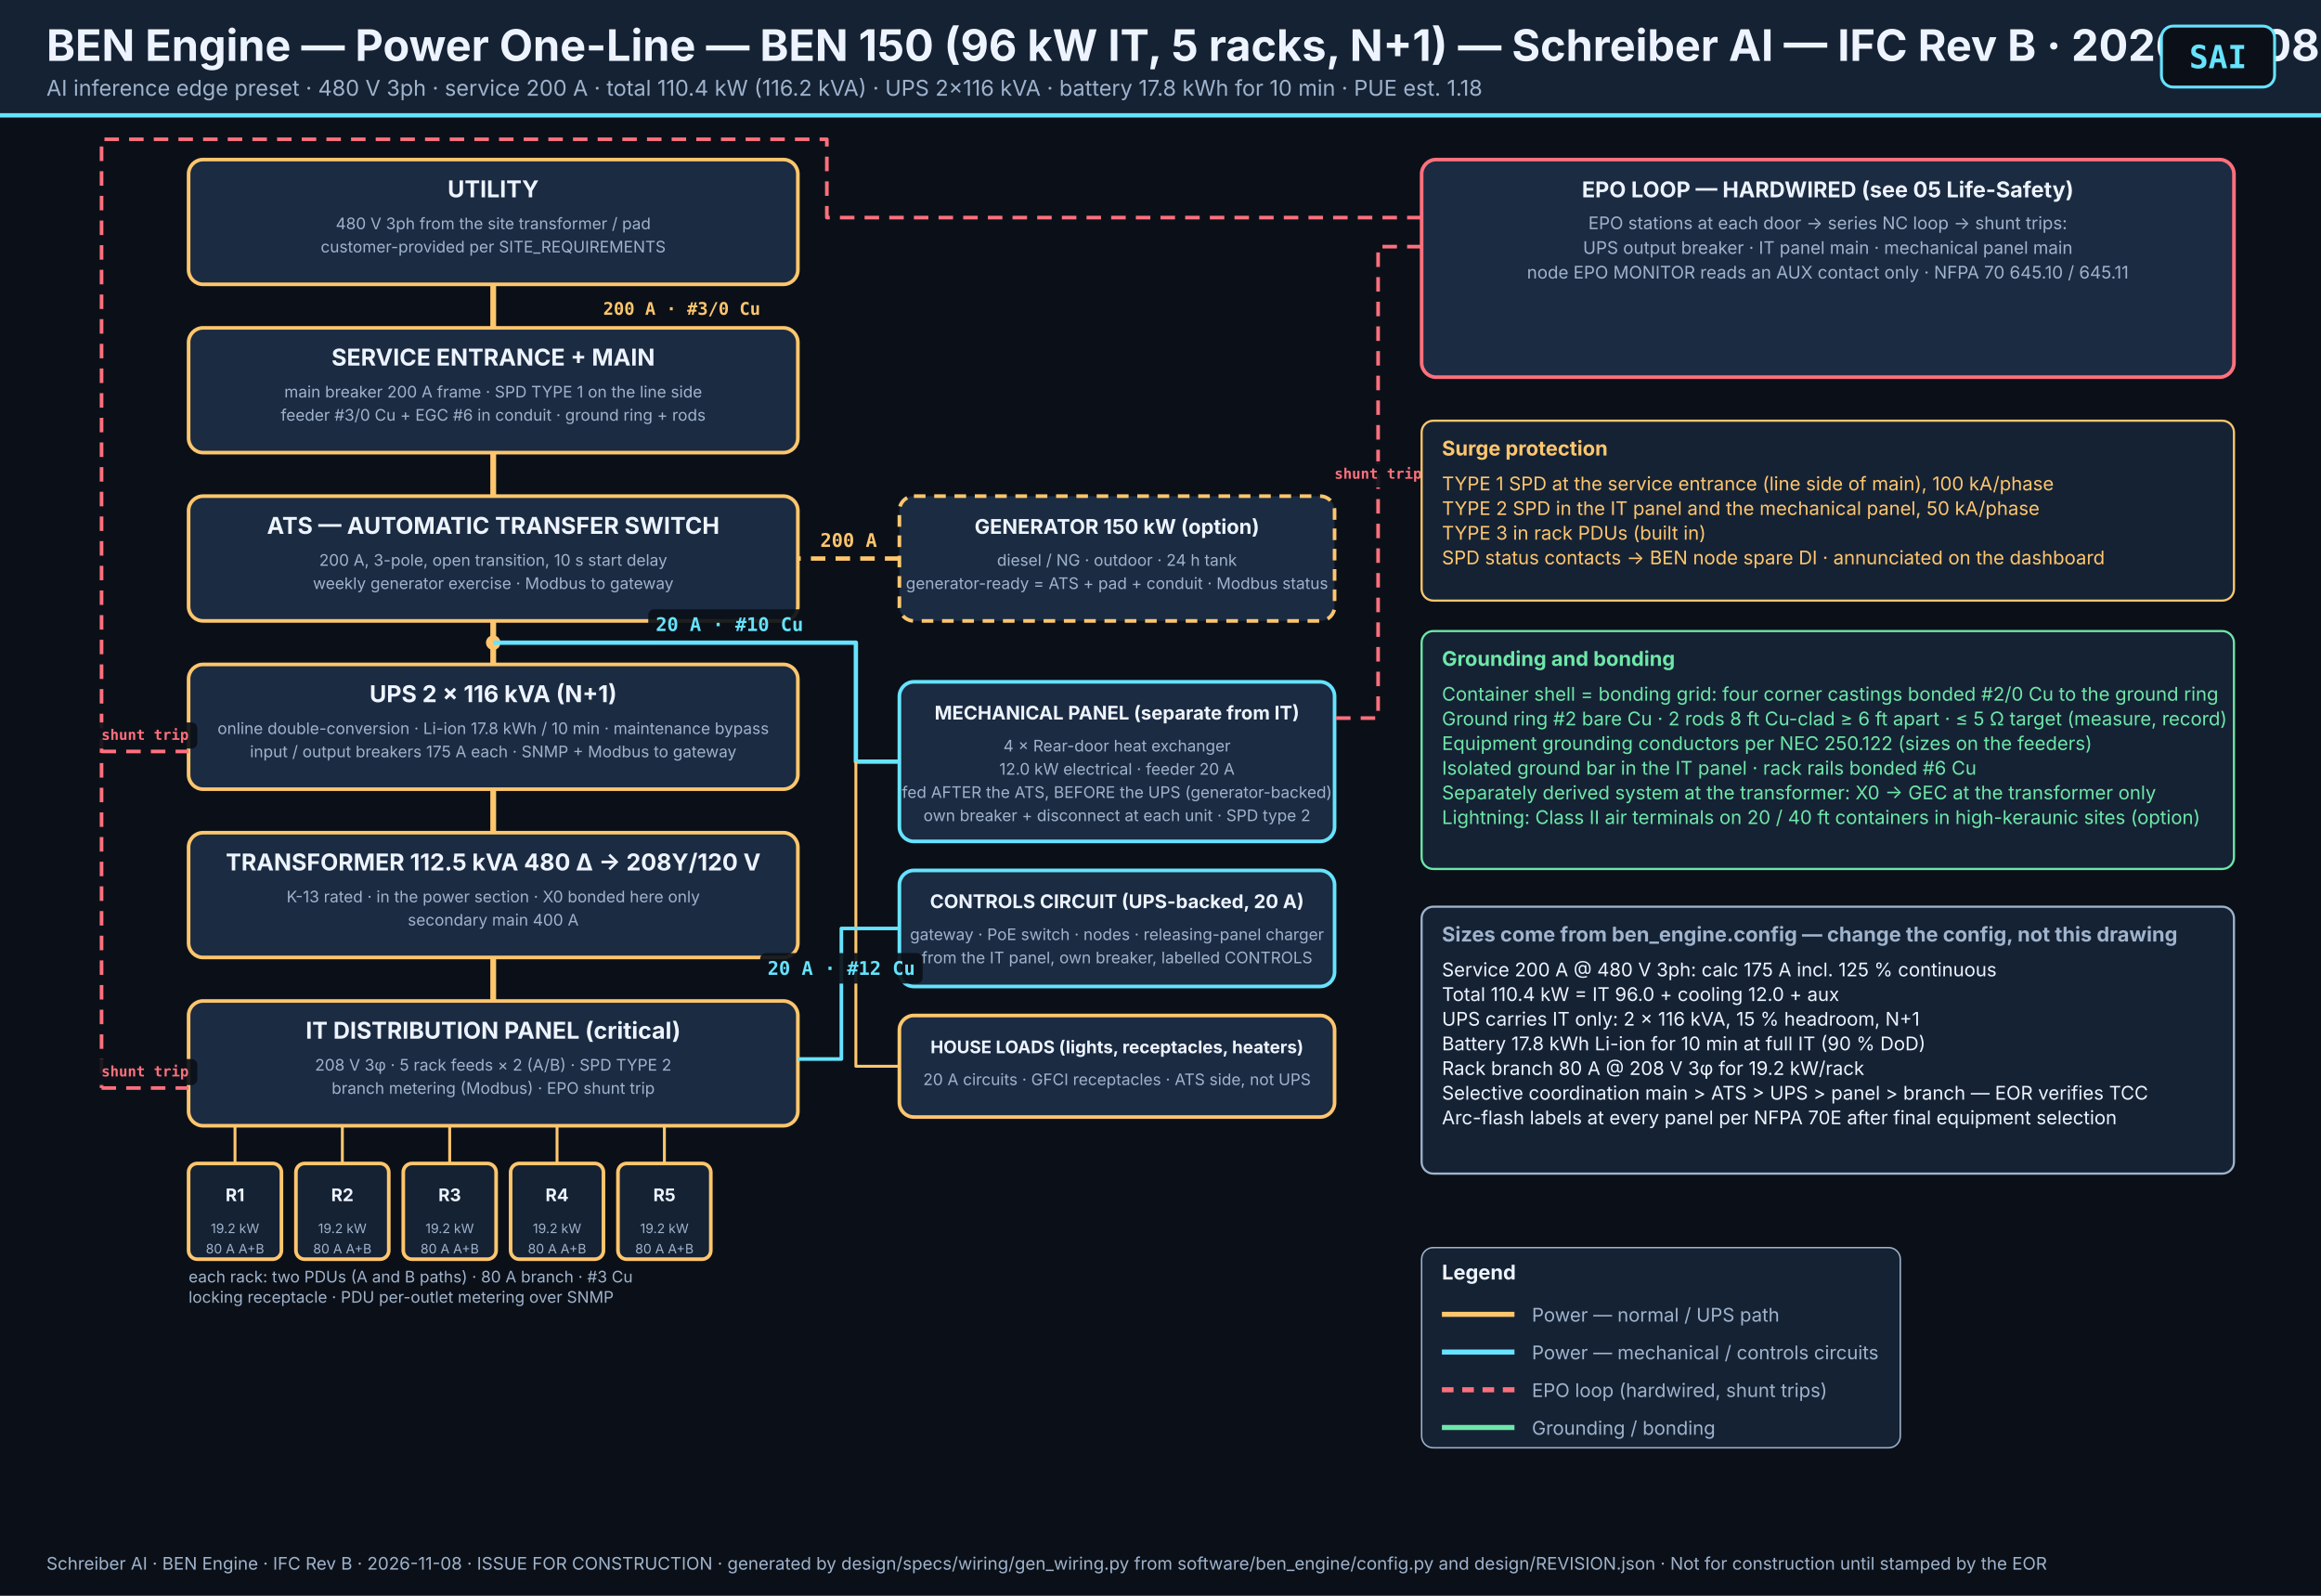
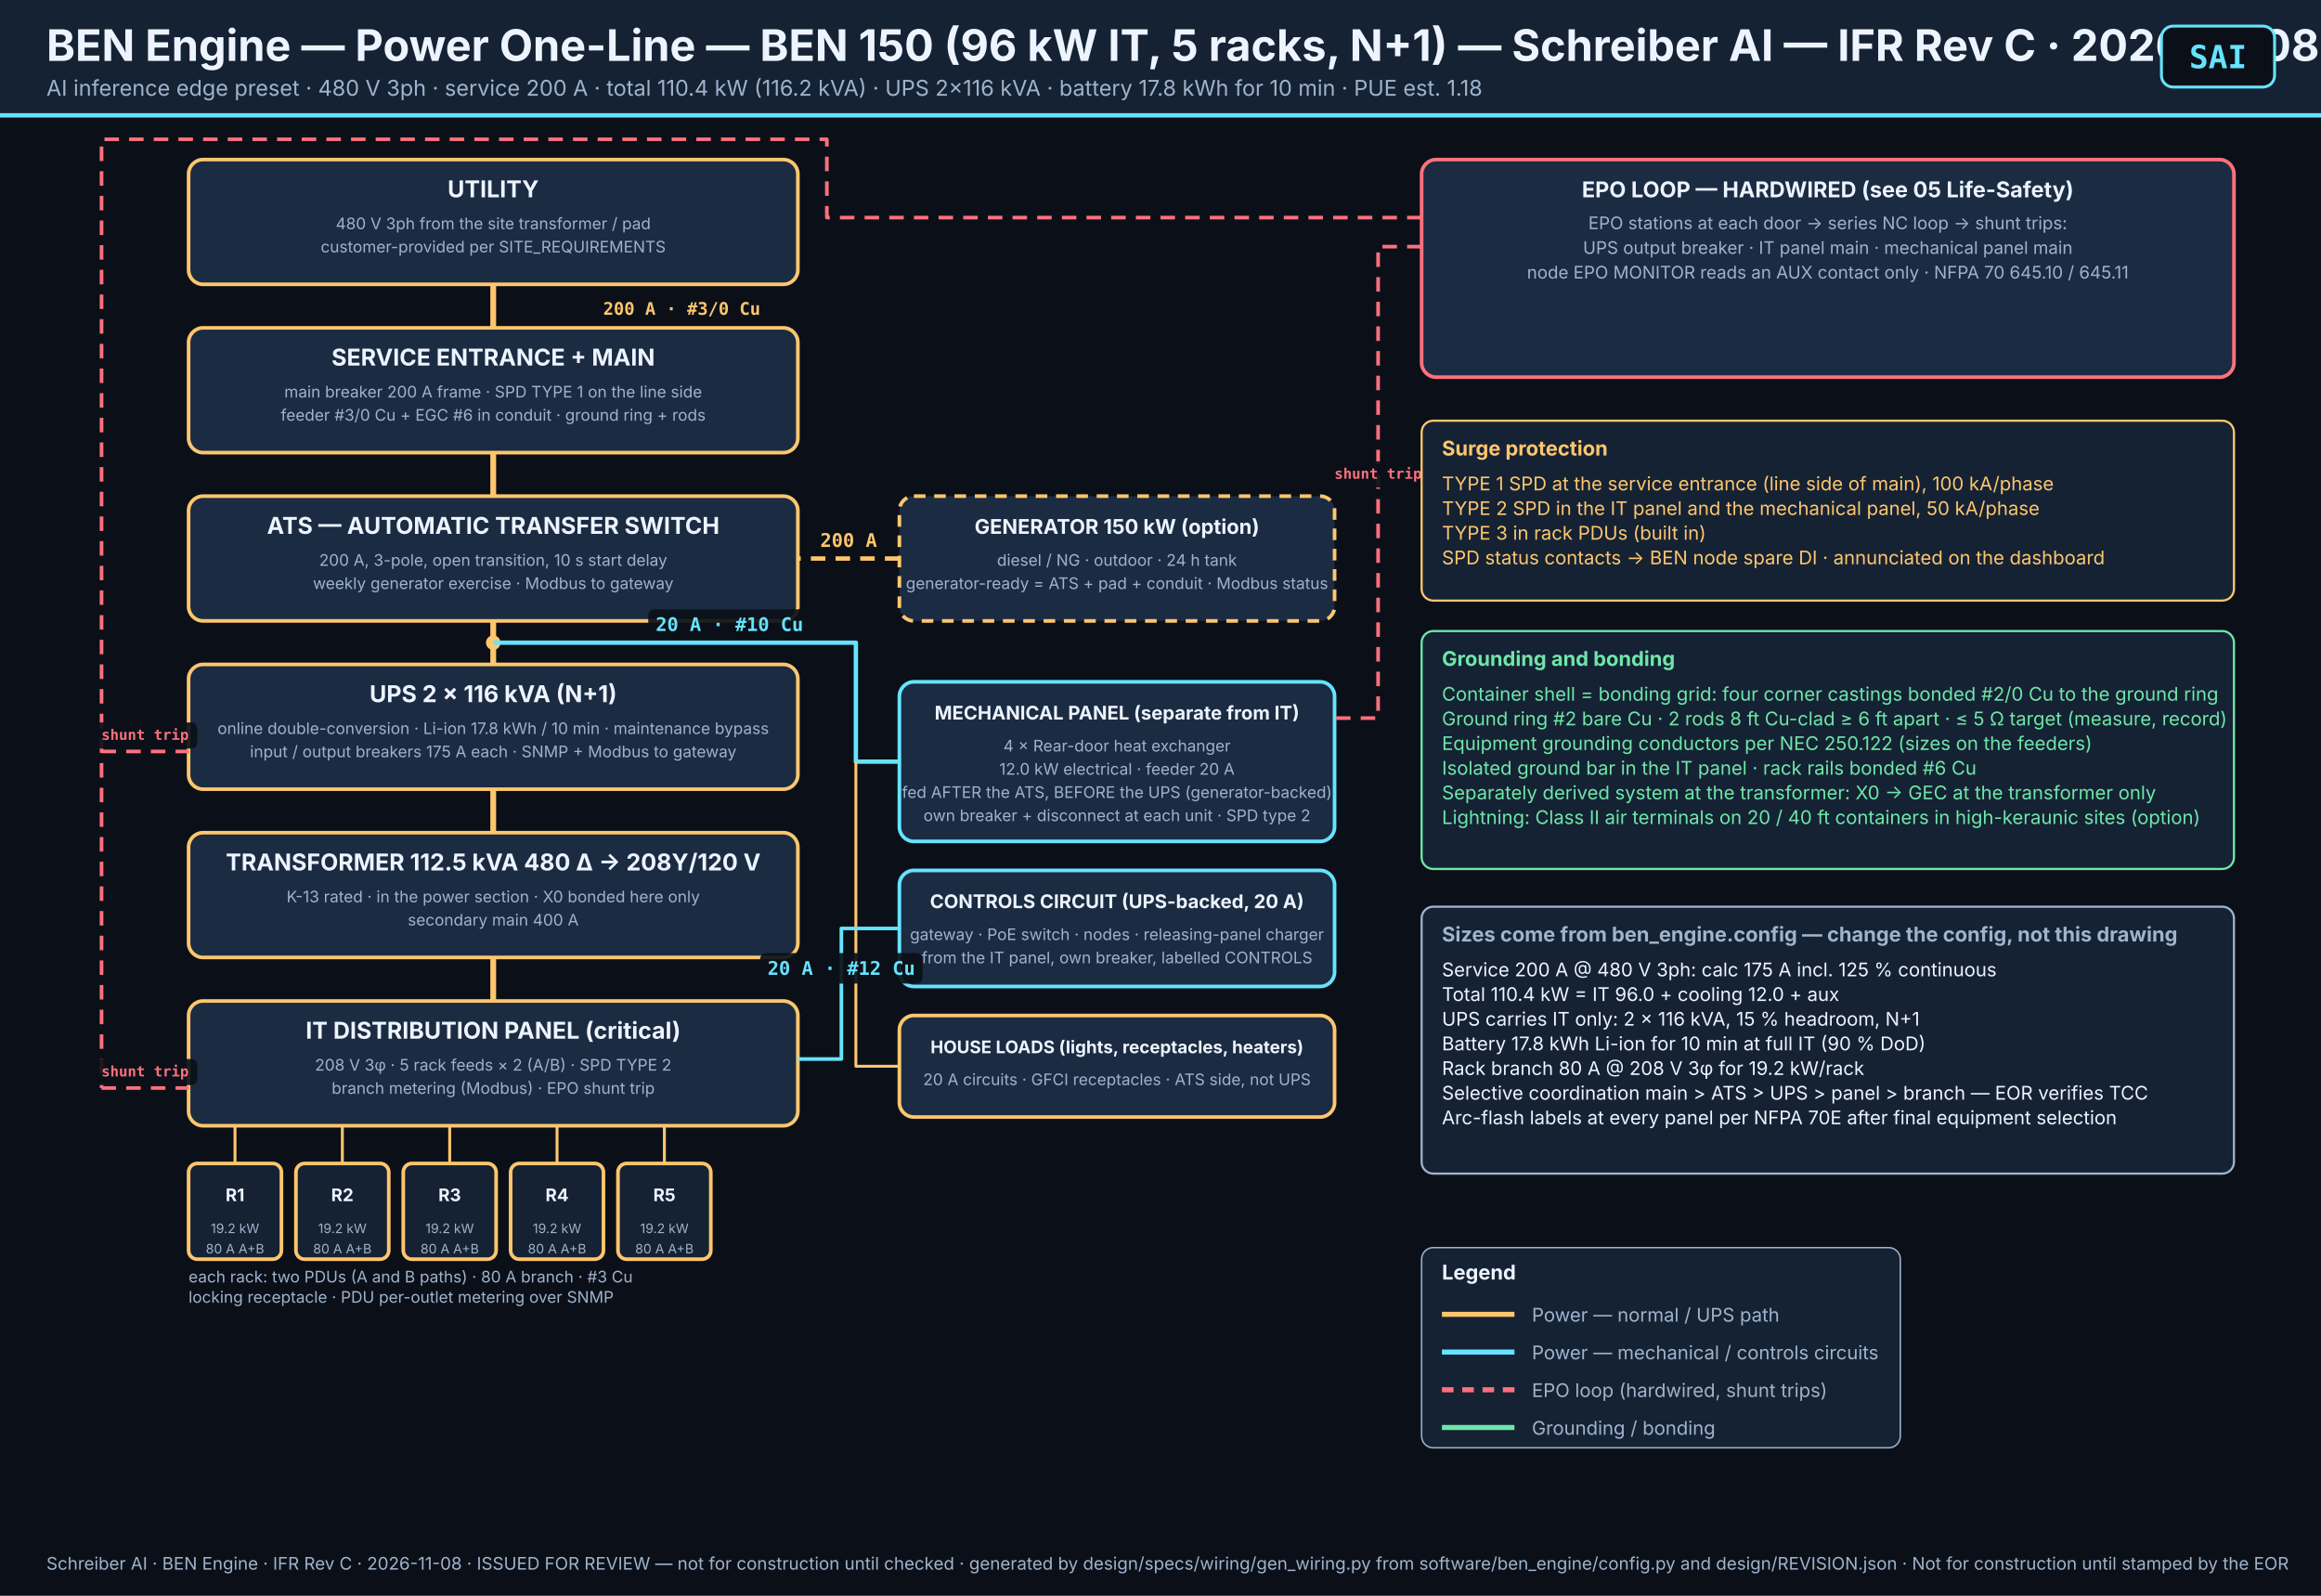
<svg xmlns="http://www.w3.org/2000/svg" viewBox="0 0 1600 1100" width="1600" height="1100" role="img" aria-label="03_power_one_line_ben150.svg">
  <defs>
    <marker id="arr-66E3FF" viewBox="0 0 10 10" refX="9" refY="5" markerWidth="7" markerHeight="7" orient="auto-start-reverse">
      <path d="M0,0 L10,5 L0,10 z" fill="#66E3FF" />
    </marker>
    <marker id="arr-FFC66D" viewBox="0 0 10 10" refX="9" refY="5" markerWidth="7" markerHeight="7" orient="auto-start-reverse">
      <path d="M0,0 L10,5 L0,10 z" fill="#FFC66D" />
    </marker>
    <marker id="arr-FF707D" viewBox="0 0 10 10" refX="9" refY="5" markerWidth="7" markerHeight="7" orient="auto-start-reverse">
      <path d="M0,0 L10,5 L0,10 z" fill="#FF707D" />
    </marker>
    <marker id="arr-6EE7A8" viewBox="0 0 10 10" refX="9" refY="5" markerWidth="7" markerHeight="7" orient="auto-start-reverse">
      <path d="M0,0 L10,5 L0,10 z" fill="#6EE7A8" />
    </marker>
    <marker id="arr-9FB3CC" viewBox="0 0 10 10" refX="9" refY="5" markerWidth="7" markerHeight="7" orient="auto-start-reverse">
      <path d="M0,0 L10,5 L0,10 z" fill="#9FB3CC" />
    </marker>
  </defs>
  <rect width="1600" height="1100" fill="#0B1018" />
  <rect x="0" y="0" width="1600" height="78" fill="#152234" />
  <rect x="0" y="78" width="1600" height="3" fill="#66E3FF" />
-   <text x="32" y="42" font-family="'Inter','Segoe UI',system-ui,sans-serif" font-size="30" font-weight="700" fill="#EDF4FF" text-anchor="start">BEN Engine — Power One-Line — BEN 150 (96 kW IT, 5 racks, N+1) — Schreiber AI — IFC Rev B · 2026-11-08</text>
+   <text x="32" y="42" font-family="'Inter','Segoe UI',system-ui,sans-serif" font-size="30" font-weight="700" fill="#EDF4FF" text-anchor="start">BEN Engine — Power One-Line — BEN 150 (96 kW IT, 5 racks, N+1) — Schreiber AI — IFR Rev C · 2026-11-08</text>
  <text x="32" y="66" font-family="'Inter','Segoe UI',system-ui,sans-serif" font-size="15" font-weight="400" fill="#9FB3CC" text-anchor="start">AI inference edge preset · 480 V 3ph · service 200 A · total 110.4 kW (116.2 kVA) · UPS 2×116 kVA · battery 17.8 kWh for 10 min · PUE est. 1.18</text>
  <rect x="1490" y="18" width="78" height="42" rx="8" fill="#0B1018" stroke="#66E3FF" stroke-width="2" />
  <text x="1529" y="47" font-family="'JetBrains Mono',Consolas,monospace" font-size="22" font-weight="800" fill="#66E3FF" text-anchor="middle">SAI</text>
  <rect x="130" y="110" width="420" height="86" rx="10" fill="#1B2B42" stroke="#FFC66D" stroke-width="2.5" />
  <text x="340.0" y="136" font-family="'Inter','Segoe UI',system-ui,sans-serif" font-size="16" font-weight="700" fill="#EDF4FF" text-anchor="middle">UTILITY</text>
  <text x="340.0" y="158" font-family="'Inter','Segoe UI',system-ui,sans-serif" font-size="11" font-weight="400" fill="#9FB3CC" text-anchor="middle">480 V 3ph from the site transformer / pad</text>
  <text x="340.0" y="174" font-family="'Inter','Segoe UI',system-ui,sans-serif" font-size="11" font-weight="400" fill="#9FB3CC" text-anchor="middle">customer-provided per SITE_REQUIREMENTS</text>
  <rect x="130" y="226" width="420" height="86" rx="10" fill="#1B2B42" stroke="#FFC66D" stroke-width="2.5" />
  <text x="340.0" y="252" font-family="'Inter','Segoe UI',system-ui,sans-serif" font-size="16" font-weight="700" fill="#EDF4FF" text-anchor="middle">SERVICE ENTRANCE + MAIN</text>
  <text x="340.0" y="274" font-family="'Inter','Segoe UI',system-ui,sans-serif" font-size="11" font-weight="400" fill="#9FB3CC" text-anchor="middle">main breaker 200 A frame · SPD TYPE 1 on the line side</text>
  <text x="340.0" y="290" font-family="'Inter','Segoe UI',system-ui,sans-serif" font-size="11" font-weight="400" fill="#9FB3CC" text-anchor="middle">feeder #3/0 Cu + EGC #6 in conduit · ground ring + rods</text>
  <rect x="130" y="342" width="420" height="86" rx="10" fill="#1B2B42" stroke="#FFC66D" stroke-width="2.5" />
  <text x="340.0" y="368" font-family="'Inter','Segoe UI',system-ui,sans-serif" font-size="16" font-weight="700" fill="#EDF4FF" text-anchor="middle">ATS — AUTOMATIC TRANSFER SWITCH</text>
  <text x="340.0" y="390" font-family="'Inter','Segoe UI',system-ui,sans-serif" font-size="11" font-weight="400" fill="#9FB3CC" text-anchor="middle">200 A, 3-pole, open transition, 10 s start delay</text>
  <text x="340.0" y="406" font-family="'Inter','Segoe UI',system-ui,sans-serif" font-size="11" font-weight="400" fill="#9FB3CC" text-anchor="middle">weekly generator exercise · Modbus to gateway</text>
  <rect x="130" y="458" width="420" height="86" rx="10" fill="#1B2B42" stroke="#FFC66D" stroke-width="2.5" />
  <text x="340.0" y="484" font-family="'Inter','Segoe UI',system-ui,sans-serif" font-size="16" font-weight="700" fill="#EDF4FF" text-anchor="middle">UPS  2 × 116 kVA  (N+1)</text>
  <text x="340.0" y="506" font-family="'Inter','Segoe UI',system-ui,sans-serif" font-size="11" font-weight="400" fill="#9FB3CC" text-anchor="middle">online double-conversion · Li-ion 17.8 kWh / 10 min · maintenance bypass</text>
  <text x="340.0" y="522" font-family="'Inter','Segoe UI',system-ui,sans-serif" font-size="11" font-weight="400" fill="#9FB3CC" text-anchor="middle">input / output breakers 175 A each · SNMP + Modbus to gateway</text>
  <rect x="130" y="574" width="420" height="86" rx="10" fill="#1B2B42" stroke="#FFC66D" stroke-width="2.5" />
  <text x="340.0" y="600" font-family="'Inter','Segoe UI',system-ui,sans-serif" font-size="16" font-weight="700" fill="#EDF4FF" text-anchor="middle">TRANSFORMER 112.5 kVA  480 Δ → 208Y/120 V</text>
  <text x="340.0" y="622" font-family="'Inter','Segoe UI',system-ui,sans-serif" font-size="11" font-weight="400" fill="#9FB3CC" text-anchor="middle">K-13 rated · in the power section · X0 bonded here only</text>
  <text x="340.0" y="638" font-family="'Inter','Segoe UI',system-ui,sans-serif" font-size="11" font-weight="400" fill="#9FB3CC" text-anchor="middle">secondary main 400 A</text>
  <rect x="130" y="690" width="420" height="86" rx="10" fill="#1B2B42" stroke="#FFC66D" stroke-width="2.5" />
  <text x="340.0" y="716" font-family="'Inter','Segoe UI',system-ui,sans-serif" font-size="16" font-weight="700" fill="#EDF4FF" text-anchor="middle">IT DISTRIBUTION PANEL  (critical)</text>
  <text x="340.0" y="738" font-family="'Inter','Segoe UI',system-ui,sans-serif" font-size="11" font-weight="400" fill="#9FB3CC" text-anchor="middle">208 V 3φ · 5 rack feeds × 2 (A/B) · SPD TYPE 2</text>
  <text x="340.0" y="754" font-family="'Inter','Segoe UI',system-ui,sans-serif" font-size="11" font-weight="400" fill="#9FB3CC" text-anchor="middle">branch metering (Modbus) · EPO shunt trip</text>
  <path d="M340,196 L340,226" fill="none" stroke="#FFC66D" stroke-width="4" stroke-linejoin="round" />
  <path d="M340,312 L340,342" fill="none" stroke="#FFC66D" stroke-width="4" stroke-linejoin="round" />
  <path d="M340,428 L340,458" fill="none" stroke="#FFC66D" stroke-width="4" stroke-linejoin="round" />
  <path d="M340,544 L340,574" fill="none" stroke="#FFC66D" stroke-width="4" stroke-linejoin="round" />
  <path d="M340,660 L340,690" fill="none" stroke="#FFC66D" stroke-width="4" stroke-linejoin="round" />
  <rect x="410.8" y="203" width="118.4" height="20" rx="4" fill="#0B1018" opacity="0.92" />
  <text x="470" y="217" font-family="'JetBrains Mono',Consolas,monospace" font-size="12" font-weight="600" fill="#FFC66D" text-anchor="middle">200 A · #3/0 Cu</text>
  <rect x="130" y="802" width="64" height="66" rx="6" fill="#152234" stroke="#FFC66D" stroke-width="2.5" />
  <text x="162.0" y="828" font-family="'Inter','Segoe UI',system-ui,sans-serif" font-size="12" font-weight="700" fill="#EDF4FF" text-anchor="middle">R1</text>
  <text x="162.0" y="850" font-family="'Inter','Segoe UI',system-ui,sans-serif" font-size="9" font-weight="400" fill="#9FB3CC" text-anchor="middle">19.2 kW</text>
  <text x="162.0" y="864" font-family="'Inter','Segoe UI',system-ui,sans-serif" font-size="9" font-weight="400" fill="#9FB3CC" text-anchor="middle">80 A A+B</text>
  <path d="M162.0,776 L162.0,802" fill="none" stroke="#FFC66D" stroke-width="2" stroke-linejoin="round" />
  <rect x="204" y="802" width="64" height="66" rx="6" fill="#152234" stroke="#FFC66D" stroke-width="2.5" />
  <text x="236.0" y="828" font-family="'Inter','Segoe UI',system-ui,sans-serif" font-size="12" font-weight="700" fill="#EDF4FF" text-anchor="middle">R2</text>
  <text x="236.0" y="850" font-family="'Inter','Segoe UI',system-ui,sans-serif" font-size="9" font-weight="400" fill="#9FB3CC" text-anchor="middle">19.2 kW</text>
  <text x="236.0" y="864" font-family="'Inter','Segoe UI',system-ui,sans-serif" font-size="9" font-weight="400" fill="#9FB3CC" text-anchor="middle">80 A A+B</text>
  <path d="M236.0,776 L236.0,802" fill="none" stroke="#FFC66D" stroke-width="2" stroke-linejoin="round" />
  <rect x="278" y="802" width="64" height="66" rx="6" fill="#152234" stroke="#FFC66D" stroke-width="2.5" />
  <text x="310.0" y="828" font-family="'Inter','Segoe UI',system-ui,sans-serif" font-size="12" font-weight="700" fill="#EDF4FF" text-anchor="middle">R3</text>
  <text x="310.0" y="850" font-family="'Inter','Segoe UI',system-ui,sans-serif" font-size="9" font-weight="400" fill="#9FB3CC" text-anchor="middle">19.2 kW</text>
  <text x="310.0" y="864" font-family="'Inter','Segoe UI',system-ui,sans-serif" font-size="9" font-weight="400" fill="#9FB3CC" text-anchor="middle">80 A A+B</text>
  <path d="M310.0,776 L310.0,802" fill="none" stroke="#FFC66D" stroke-width="2" stroke-linejoin="round" />
  <rect x="352" y="802" width="64" height="66" rx="6" fill="#152234" stroke="#FFC66D" stroke-width="2.5" />
  <text x="384.0" y="828" font-family="'Inter','Segoe UI',system-ui,sans-serif" font-size="12" font-weight="700" fill="#EDF4FF" text-anchor="middle">R4</text>
  <text x="384.0" y="850" font-family="'Inter','Segoe UI',system-ui,sans-serif" font-size="9" font-weight="400" fill="#9FB3CC" text-anchor="middle">19.2 kW</text>
  <text x="384.0" y="864" font-family="'Inter','Segoe UI',system-ui,sans-serif" font-size="9" font-weight="400" fill="#9FB3CC" text-anchor="middle">80 A A+B</text>
  <path d="M384.0,776 L384.0,802" fill="none" stroke="#FFC66D" stroke-width="2" stroke-linejoin="round" />
  <rect x="426" y="802" width="64" height="66" rx="6" fill="#152234" stroke="#FFC66D" stroke-width="2.5" />
  <text x="458.0" y="828" font-family="'Inter','Segoe UI',system-ui,sans-serif" font-size="12" font-weight="700" fill="#EDF4FF" text-anchor="middle">R5</text>
  <text x="458.0" y="850" font-family="'Inter','Segoe UI',system-ui,sans-serif" font-size="9" font-weight="400" fill="#9FB3CC" text-anchor="middle">19.2 kW</text>
  <text x="458.0" y="864" font-family="'Inter','Segoe UI',system-ui,sans-serif" font-size="9" font-weight="400" fill="#9FB3CC" text-anchor="middle">80 A A+B</text>
  <path d="M458.0,776 L458.0,802" fill="none" stroke="#FFC66D" stroke-width="2" stroke-linejoin="round" />
  <text x="130" y="884" font-family="'Inter','Segoe UI',system-ui,sans-serif" font-size="11" font-weight="400" fill="#9FB3CC" text-anchor="start">each rack: two PDUs (A and B paths) · 80 A branch · #3 Cu</text>
  <text x="130" y="898" font-family="'Inter','Segoe UI',system-ui,sans-serif" font-size="11" font-weight="400" fill="#9FB3CC" text-anchor="start">locking receptacle · PDU per-outlet metering over SNMP</text>
  <rect x="620" y="342" width="300" height="86" rx="10" fill="#1B2B42" stroke="#FFC66D" stroke-width="2.5" stroke-dasharray="8 6" />
  <text x="770.0" y="368" font-family="'Inter','Segoe UI',system-ui,sans-serif" font-size="14" font-weight="700" fill="#EDF4FF" text-anchor="middle">GENERATOR  150 kW  (option)</text>
  <text x="770.0" y="390" font-family="'Inter','Segoe UI',system-ui,sans-serif" font-size="11" font-weight="400" fill="#9FB3CC" text-anchor="middle">diesel / NG · outdoor · 24 h tank</text>
  <text x="770.0" y="406" font-family="'Inter','Segoe UI',system-ui,sans-serif" font-size="11" font-weight="400" fill="#9FB3CC" text-anchor="middle">generator-ready = ATS + pad + conduit · Modbus status</text>
  <path d="M620,385 L550,385" fill="none" stroke="#FFC66D" stroke-width="3" stroke-linejoin="round" stroke-dasharray="10 7" />
  <rect x="559.15" y="362.0" width="51.7" height="21" rx="4" fill="#0B1018" opacity="0.92" />
  <text x="585.0" y="377.0" font-family="'JetBrains Mono',Consolas,monospace" font-size="13" font-weight="600" fill="#FFC66D" text-anchor="middle">200 A</text>
  <circle cx="340" cy="443" r="5" fill="#FFC66D" />
  <path d="M340,443 L590,443 L590,525 L620,525" fill="none" stroke="#66E3FF" stroke-width="3" stroke-linejoin="round" />
  <rect x="446.89" y="420.0" width="112.02" height="21" rx="4" fill="#0B1018" opacity="0.92" />
  <text x="502.9" y="435.0" font-family="'JetBrains Mono',Consolas,monospace" font-size="13" font-weight="600" fill="#66E3FF" text-anchor="middle">20 A · #10 Cu</text>
  <rect x="620" y="470" width="300" height="110" rx="10" fill="#1B2B42" stroke="#66E3FF" stroke-width="2.5" />
  <text x="770.0" y="496" font-family="'Inter','Segoe UI',system-ui,sans-serif" font-size="13" font-weight="700" fill="#EDF4FF" text-anchor="middle">MECHANICAL PANEL  (separate from IT)</text>
  <text x="770.0" y="518" font-family="'Inter','Segoe UI',system-ui,sans-serif" font-size="11" font-weight="400" fill="#9FB3CC" text-anchor="middle">4 × Rear-door heat exchanger</text>
  <text x="770.0" y="534" font-family="'Inter','Segoe UI',system-ui,sans-serif" font-size="11" font-weight="400" fill="#9FB3CC" text-anchor="middle">12.0 kW electrical · feeder 20 A</text>
  <text x="770.0" y="550" font-family="'Inter','Segoe UI',system-ui,sans-serif" font-size="11" font-weight="400" fill="#9FB3CC" text-anchor="middle">fed AFTER the ATS, BEFORE the UPS (generator-backed)</text>
  <text x="770.0" y="566" font-family="'Inter','Segoe UI',system-ui,sans-serif" font-size="11" font-weight="400" fill="#9FB3CC" text-anchor="middle">own breaker + disconnect at each unit · SPD type 2</text>
  <path d="M590,525 L590,735 L620,735" fill="none" stroke="#FFC66D" stroke-width="2" stroke-linejoin="round" />
  <rect x="620" y="700" width="300" height="70" rx="10" fill="#1B2B42" stroke="#FFC66D" stroke-width="2.5" />
  <text x="770.0" y="726" font-family="'Inter','Segoe UI',system-ui,sans-serif" font-size="12" font-weight="700" fill="#EDF4FF" text-anchor="middle">HOUSE LOADS  (lights, receptacles, heaters)</text>
  <text x="770.0" y="748" font-family="'Inter','Segoe UI',system-ui,sans-serif" font-size="11" font-weight="400" fill="#9FB3CC" text-anchor="middle">20 A circuits · GFCI receptacles · ATS side, not UPS</text>
  <rect x="620" y="600" width="300" height="80" rx="10" fill="#1B2B42" stroke="#66E3FF" stroke-width="2.5" />
  <text x="770.0" y="626" font-family="'Inter','Segoe UI',system-ui,sans-serif" font-size="13" font-weight="700" fill="#EDF4FF" text-anchor="middle">CONTROLS CIRCUIT  (UPS-backed, 20 A)</text>
  <text x="770.0" y="648" font-family="'Inter','Segoe UI',system-ui,sans-serif" font-size="11" font-weight="400" fill="#9FB3CC" text-anchor="middle">gateway · PoE switch · nodes · releasing-panel charger</text>
  <text x="770.0" y="664" font-family="'Inter','Segoe UI',system-ui,sans-serif" font-size="11" font-weight="400" fill="#9FB3CC" text-anchor="middle">from the IT panel, own breaker, labelled CONTROLS</text>
  <path d="M550,730 L580,730 L580,640 L620,640" fill="none" stroke="#66E3FF" stroke-width="2.5" stroke-linejoin="round" />
  <rect x="523.99" y="657.0" width="112.02" height="21" rx="4" fill="#0B1018" opacity="0.92" />
  <text x="580.0" y="672.0" font-family="'JetBrains Mono',Consolas,monospace" font-size="13" font-weight="600" fill="#66E3FF" text-anchor="middle">20 A · #12 Cu</text>
  <rect x="980" y="110" width="560" height="150" rx="10" fill="#1B2B42" stroke="#FF707D" stroke-width="2.5" />
  <text x="1260.0" y="136" font-family="'Inter','Segoe UI',system-ui,sans-serif" font-size="15" font-weight="700" fill="#EDF4FF" text-anchor="middle">EPO LOOP — HARDWIRED (see 05 Life-Safety)</text>
  <text x="1260.0" y="158" font-family="'Inter','Segoe UI',system-ui,sans-serif" font-size="12" font-weight="400" fill="#9FB3CC" text-anchor="middle">EPO stations at each door → series NC loop → shunt trips:</text>
  <text x="1260.0" y="175" font-family="'Inter','Segoe UI',system-ui,sans-serif" font-size="12" font-weight="400" fill="#9FB3CC" text-anchor="middle">UPS output breaker · IT panel main · mechanical panel main</text>
  <text x="1260.0" y="192" font-family="'Inter','Segoe UI',system-ui,sans-serif" font-size="12" font-weight="400" fill="#9FB3CC" text-anchor="middle">node EPO MONITOR reads an AUX contact only · NFPA 70 645.10 / 645.11</text>
  <path d="M980,150 L570,150 L570,96 L70,96 L70,750" fill="none" stroke="#FF707D" stroke-width="2.5" stroke-linejoin="round" stroke-dasharray="10 7" />
  <path d="M70,518 L130,518" fill="none" stroke="#FF707D" stroke-width="2.5" stroke-linejoin="round" stroke-dasharray="10 7" />
  <rect x="64.0" y="498" width="72.0" height="18" rx="4" fill="#0B1018" opacity="0.92" />
  <text x="100" y="510" font-family="'JetBrains Mono',Consolas,monospace" font-size="10" font-weight="600" fill="#FF707D" text-anchor="middle">shunt trip</text>
  <path d="M70,750 L130,750" fill="none" stroke="#FF707D" stroke-width="2.5" stroke-linejoin="round" stroke-dasharray="10 7" />
  <rect x="64.0" y="730" width="72.0" height="18" rx="4" fill="#0B1018" opacity="0.92" />
  <text x="100" y="742" font-family="'JetBrains Mono',Consolas,monospace" font-size="10" font-weight="600" fill="#FF707D" text-anchor="middle">shunt trip</text>
  <path d="M980,170 L950,170 L950,495 L920,495" fill="none" stroke="#FF707D" stroke-width="2.5" stroke-linejoin="round" stroke-dasharray="10 7" />
  <rect x="914.0" y="318" width="72.0" height="18" rx="4" fill="#0B1018" opacity="0.92" />
  <text x="950" y="330" font-family="'JetBrains Mono',Consolas,monospace" font-size="10" font-weight="600" fill="#FF707D" text-anchor="middle">shunt trip</text>
  <rect x="980" y="290" width="560" height="124" rx="8" fill="#152234" stroke="#FFC66D" stroke-width="1.5" />
  <text x="994" y="314" font-family="'Inter','Segoe UI',system-ui,sans-serif" font-size="14" font-weight="700" fill="#FFC66D" text-anchor="start">Surge protection</text>
  <text x="994" y="338" font-family="'Inter','Segoe UI',system-ui,sans-serif" font-size="13" font-weight="400" fill="#FFC66D" text-anchor="start">TYPE 1 SPD at the service entrance (line side of main), 100 kA/phase</text>
  <text x="994" y="355" font-family="'Inter','Segoe UI',system-ui,sans-serif" font-size="13" font-weight="400" fill="#FFC66D" text-anchor="start">TYPE 2 SPD in the IT panel and the mechanical panel, 50 kA/phase</text>
  <text x="994" y="372" font-family="'Inter','Segoe UI',system-ui,sans-serif" font-size="13" font-weight="400" fill="#FFC66D" text-anchor="start">TYPE 3 in rack PDUs (built in)</text>
  <text x="994" y="389" font-family="'Inter','Segoe UI',system-ui,sans-serif" font-size="13" font-weight="400" fill="#FFC66D" text-anchor="start">SPD status contacts → BEN node spare DI · annunciated on the dashboard</text>
  <rect x="980" y="435" width="560" height="164" rx="8" fill="#152234" stroke="#6EE7A8" stroke-width="1.5" />
  <text x="994" y="459" font-family="'Inter','Segoe UI',system-ui,sans-serif" font-size="14" font-weight="700" fill="#6EE7A8" text-anchor="start">Grounding and bonding</text>
  <text x="994" y="483" font-family="'Inter','Segoe UI',system-ui,sans-serif" font-size="13" font-weight="400" fill="#6EE7A8" text-anchor="start">Container shell = bonding grid: four corner castings bonded #2/0 Cu to the ground ring</text>
  <text x="994" y="500" font-family="'Inter','Segoe UI',system-ui,sans-serif" font-size="13" font-weight="400" fill="#6EE7A8" text-anchor="start">Ground ring #2 bare Cu · 2 rods 8 ft Cu-clad ≥ 6 ft apart · ≤ 5 Ω target (measure, record)</text>
  <text x="994" y="517" font-family="'Inter','Segoe UI',system-ui,sans-serif" font-size="13" font-weight="400" fill="#6EE7A8" text-anchor="start">Equipment grounding conductors per NEC 250.122 (sizes on the feeders)</text>
  <text x="994" y="534" font-family="'Inter','Segoe UI',system-ui,sans-serif" font-size="13" font-weight="400" fill="#6EE7A8" text-anchor="start">Isolated ground bar in the IT panel · rack rails bonded #6 Cu</text>
  <text x="994" y="551" font-family="'Inter','Segoe UI',system-ui,sans-serif" font-size="13" font-weight="400" fill="#6EE7A8" text-anchor="start">Separately derived system at the transformer: X0 → GEC at the transformer only</text>
  <text x="994" y="568" font-family="'Inter','Segoe UI',system-ui,sans-serif" font-size="13" font-weight="400" fill="#6EE7A8" text-anchor="start">Lightning: Class II air terminals on 20 / 40 ft containers in high-keraunic sites (option)</text>
  <rect x="980" y="625" width="560" height="184" rx="8" fill="#152234" stroke="#9FB3CC" stroke-width="1.5" />
  <text x="994" y="649" font-family="'Inter','Segoe UI',system-ui,sans-serif" font-size="14" font-weight="700" fill="#9FB3CC" text-anchor="start">Sizes come from ben_engine.config — change the config, not this drawing</text>
  <text x="994" y="673" font-family="'Inter','Segoe UI',system-ui,sans-serif" font-size="13" font-weight="400" fill="#EDF4FF" text-anchor="start">Service 200 A @ 480 V 3ph: calc 175 A incl. 125 % continuous</text>
  <text x="994" y="690" font-family="'Inter','Segoe UI',system-ui,sans-serif" font-size="13" font-weight="400" fill="#EDF4FF" text-anchor="start">Total 110.4 kW = IT 96.0 + cooling 12.0 + aux</text>
  <text x="994" y="707" font-family="'Inter','Segoe UI',system-ui,sans-serif" font-size="13" font-weight="400" fill="#EDF4FF" text-anchor="start">UPS carries IT only: 2 × 116 kVA, 15 % headroom, N+1</text>
  <text x="994" y="724" font-family="'Inter','Segoe UI',system-ui,sans-serif" font-size="13" font-weight="400" fill="#EDF4FF" text-anchor="start">Battery 17.8 kWh Li-ion for 10 min at full IT (90 % DoD)</text>
  <text x="994" y="741" font-family="'Inter','Segoe UI',system-ui,sans-serif" font-size="13" font-weight="400" fill="#EDF4FF" text-anchor="start">Rack branch 80 A @ 208 V 3φ for 19.2 kW/rack</text>
  <text x="994" y="758" font-family="'Inter','Segoe UI',system-ui,sans-serif" font-size="13" font-weight="400" fill="#EDF4FF" text-anchor="start">Selective coordination main &gt; ATS &gt; UPS &gt; panel &gt; branch — EOR verifies TCC</text>
  <text x="994" y="775" font-family="'Inter','Segoe UI',system-ui,sans-serif" font-size="13" font-weight="400" fill="#EDF4FF" text-anchor="start">Arc-flash labels at every panel per NFPA 70E after final equipment selection</text>
  <rect x="980" y="860" width="330" height="138" rx="8" fill="#152234" stroke="#9FB3CC" stroke-width="1" />
  <text x="994" y="882" font-family="'Inter','Segoe UI',system-ui,sans-serif" font-size="14" font-weight="700" fill="#EDF4FF" text-anchor="start">Legend</text>
  <line x1="994" y1="906" x2="1044" y2="906" stroke="#FFC66D" stroke-width="3.5" />
  <text x="1056" y="911" font-family="'Inter','Segoe UI',system-ui,sans-serif" font-size="13" font-weight="400" fill="#9FB3CC" text-anchor="start">Power — normal / UPS path</text>
  <line x1="994" y1="932" x2="1044" y2="932" stroke="#66E3FF" stroke-width="3.5" />
  <text x="1056" y="937" font-family="'Inter','Segoe UI',system-ui,sans-serif" font-size="13" font-weight="400" fill="#9FB3CC" text-anchor="start">Power — mechanical / controls circuits</text>
  <line x1="994" y1="958" x2="1044" y2="958" stroke="#FF707D" stroke-width="3.5" stroke-dasharray="8 6" />
  <text x="1056" y="963" font-family="'Inter','Segoe UI',system-ui,sans-serif" font-size="13" font-weight="400" fill="#9FB3CC" text-anchor="start">EPO loop (hardwired, shunt trips)</text>
  <line x1="994" y1="984" x2="1044" y2="984" stroke="#6EE7A8" stroke-width="3.5" />
  <text x="1056" y="989" font-family="'Inter','Segoe UI',system-ui,sans-serif" font-size="13" font-weight="400" fill="#9FB3CC" text-anchor="start">Grounding / bonding</text>
-   <text x="32" y="1082" font-family="'Inter','Segoe UI',system-ui,sans-serif" font-size="12" fill="#9FB3CC">Schreiber AI · BEN Engine · IFC Rev B · 2026-11-08 · ISSUE FOR CONSTRUCTION · generated by design/specs/wiring/gen_wiring.py from software/ben_engine/config.py and design/REVISION.json · Not for construction until stamped by the EOR</text>
+   <text x="32" y="1082" font-family="'Inter','Segoe UI',system-ui,sans-serif" font-size="12" fill="#9FB3CC">Schreiber AI · BEN Engine · IFR Rev C · 2026-11-08 · ISSUED FOR REVIEW — not for construction until checked · generated by design/specs/wiring/gen_wiring.py from software/ben_engine/config.py and design/REVISION.json · Not for construction until stamped by the EOR</text>
</svg>
